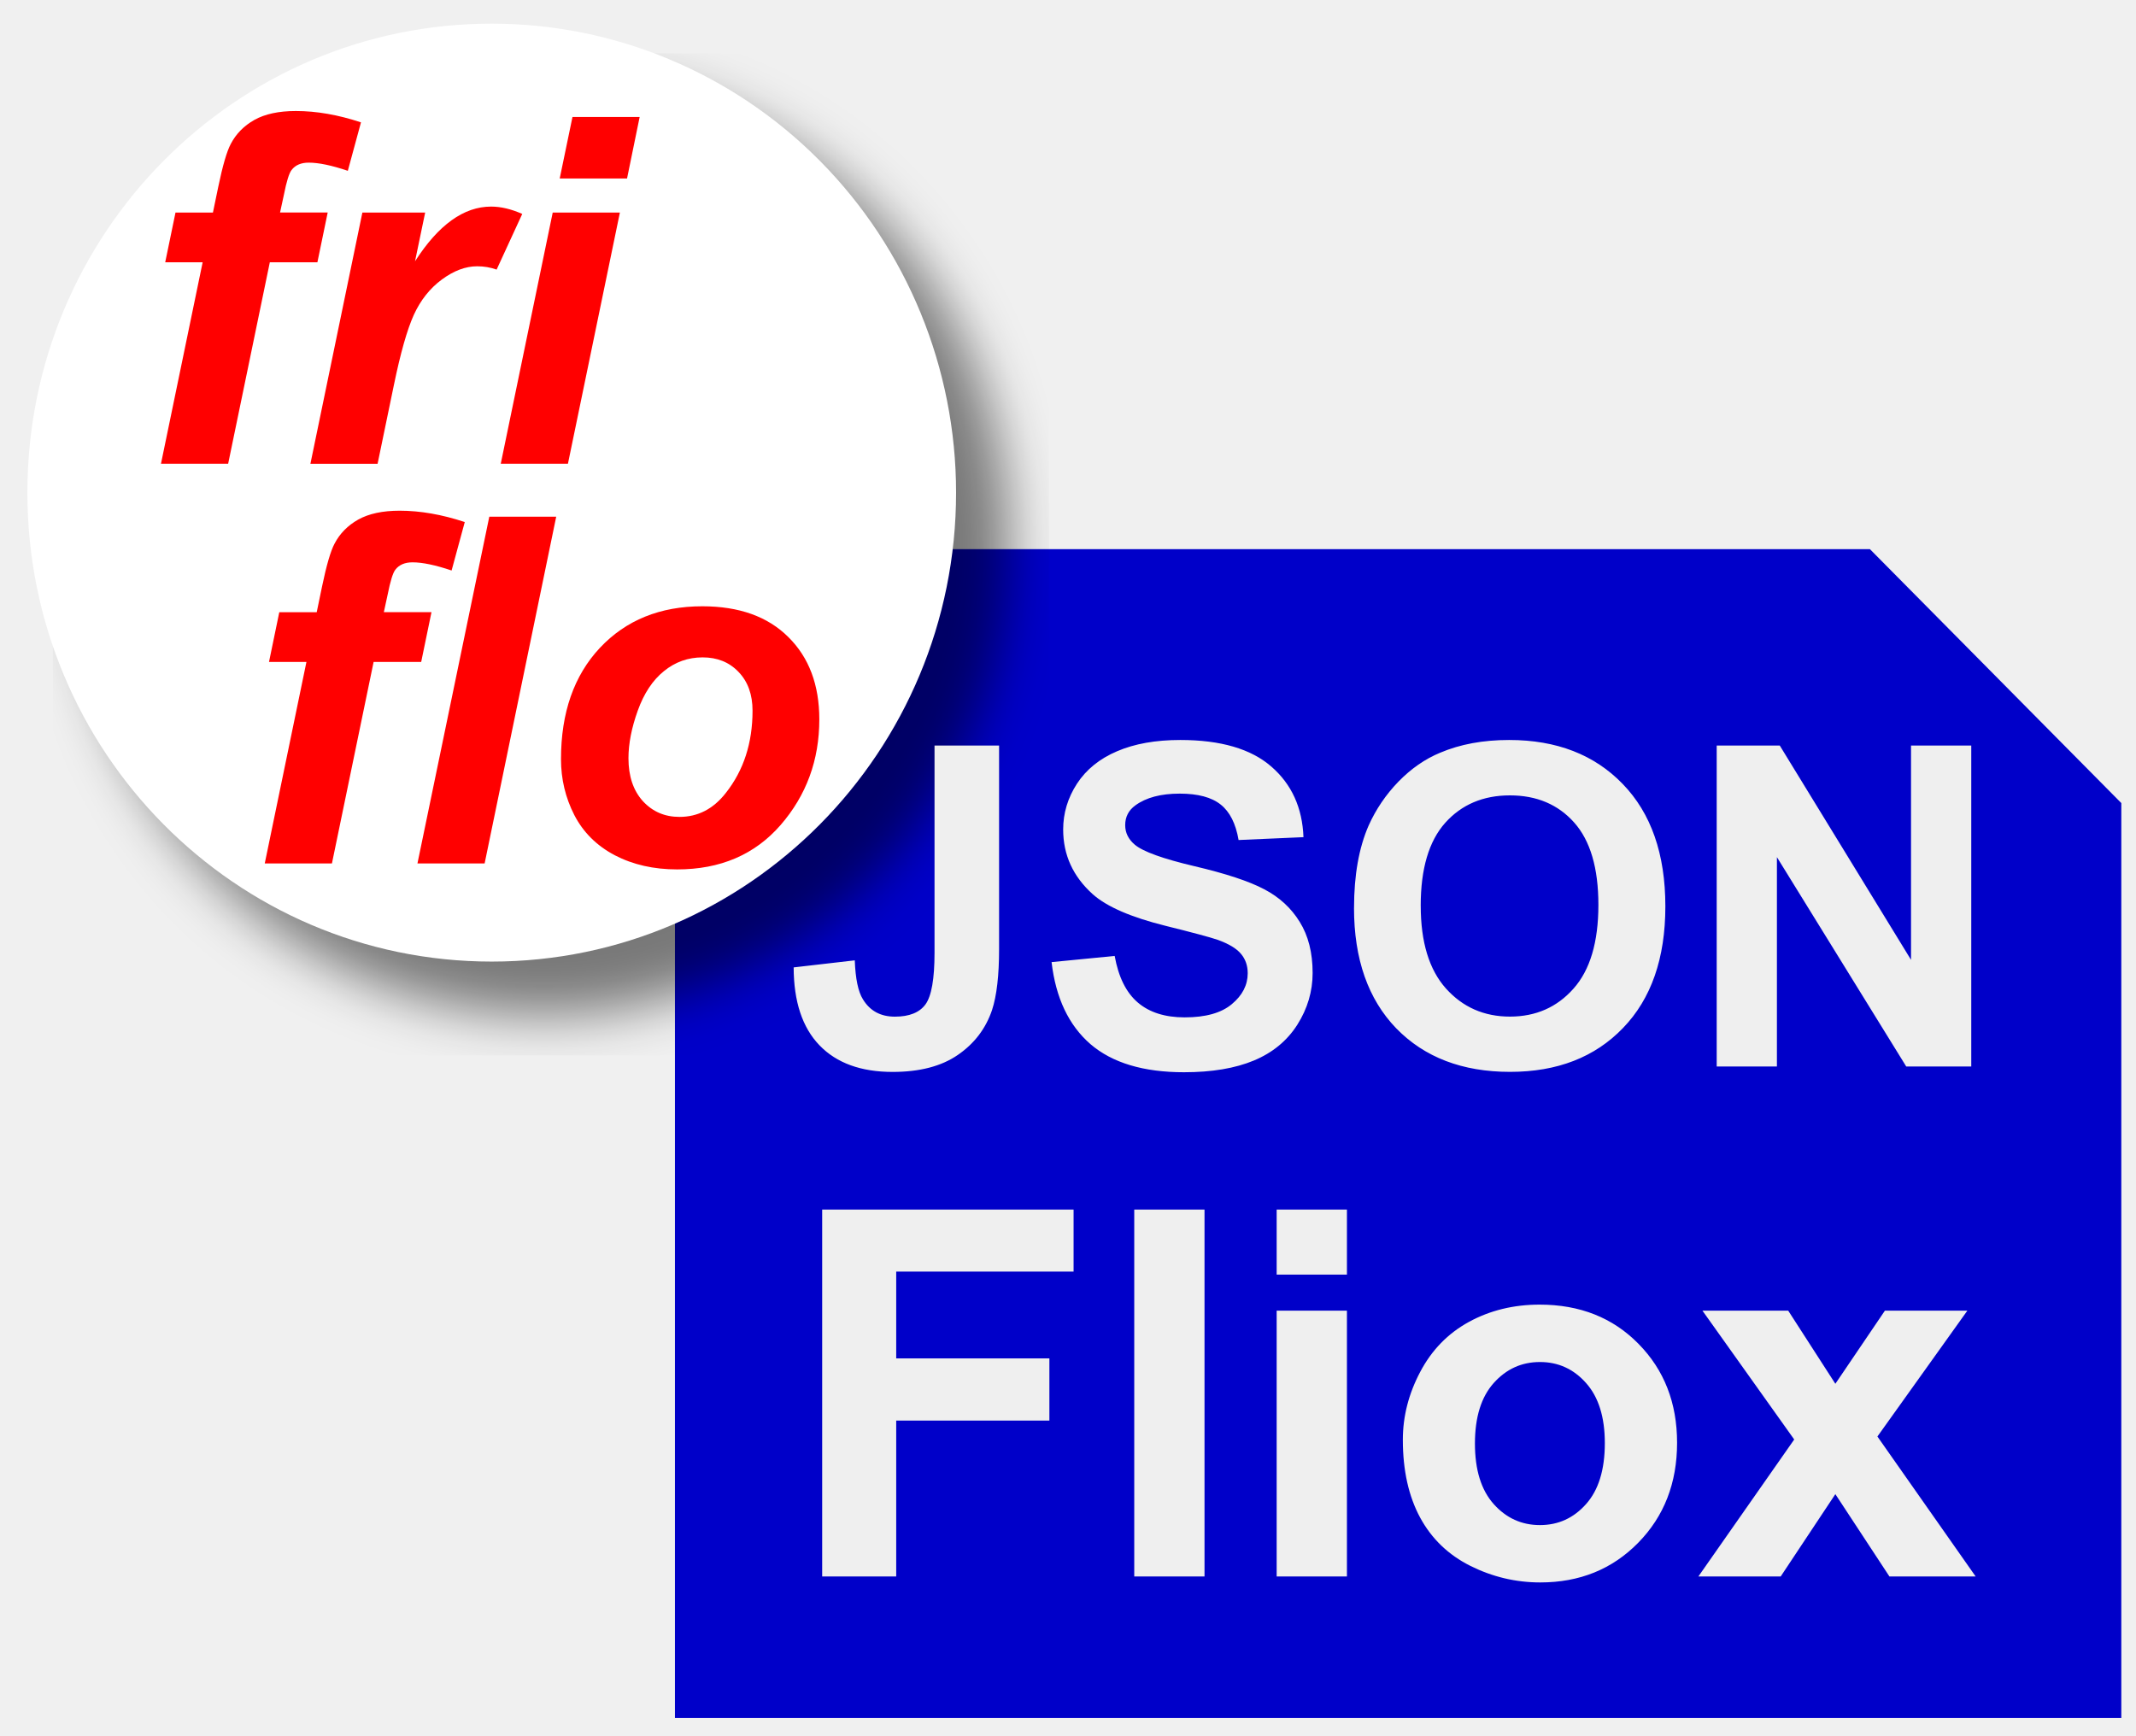
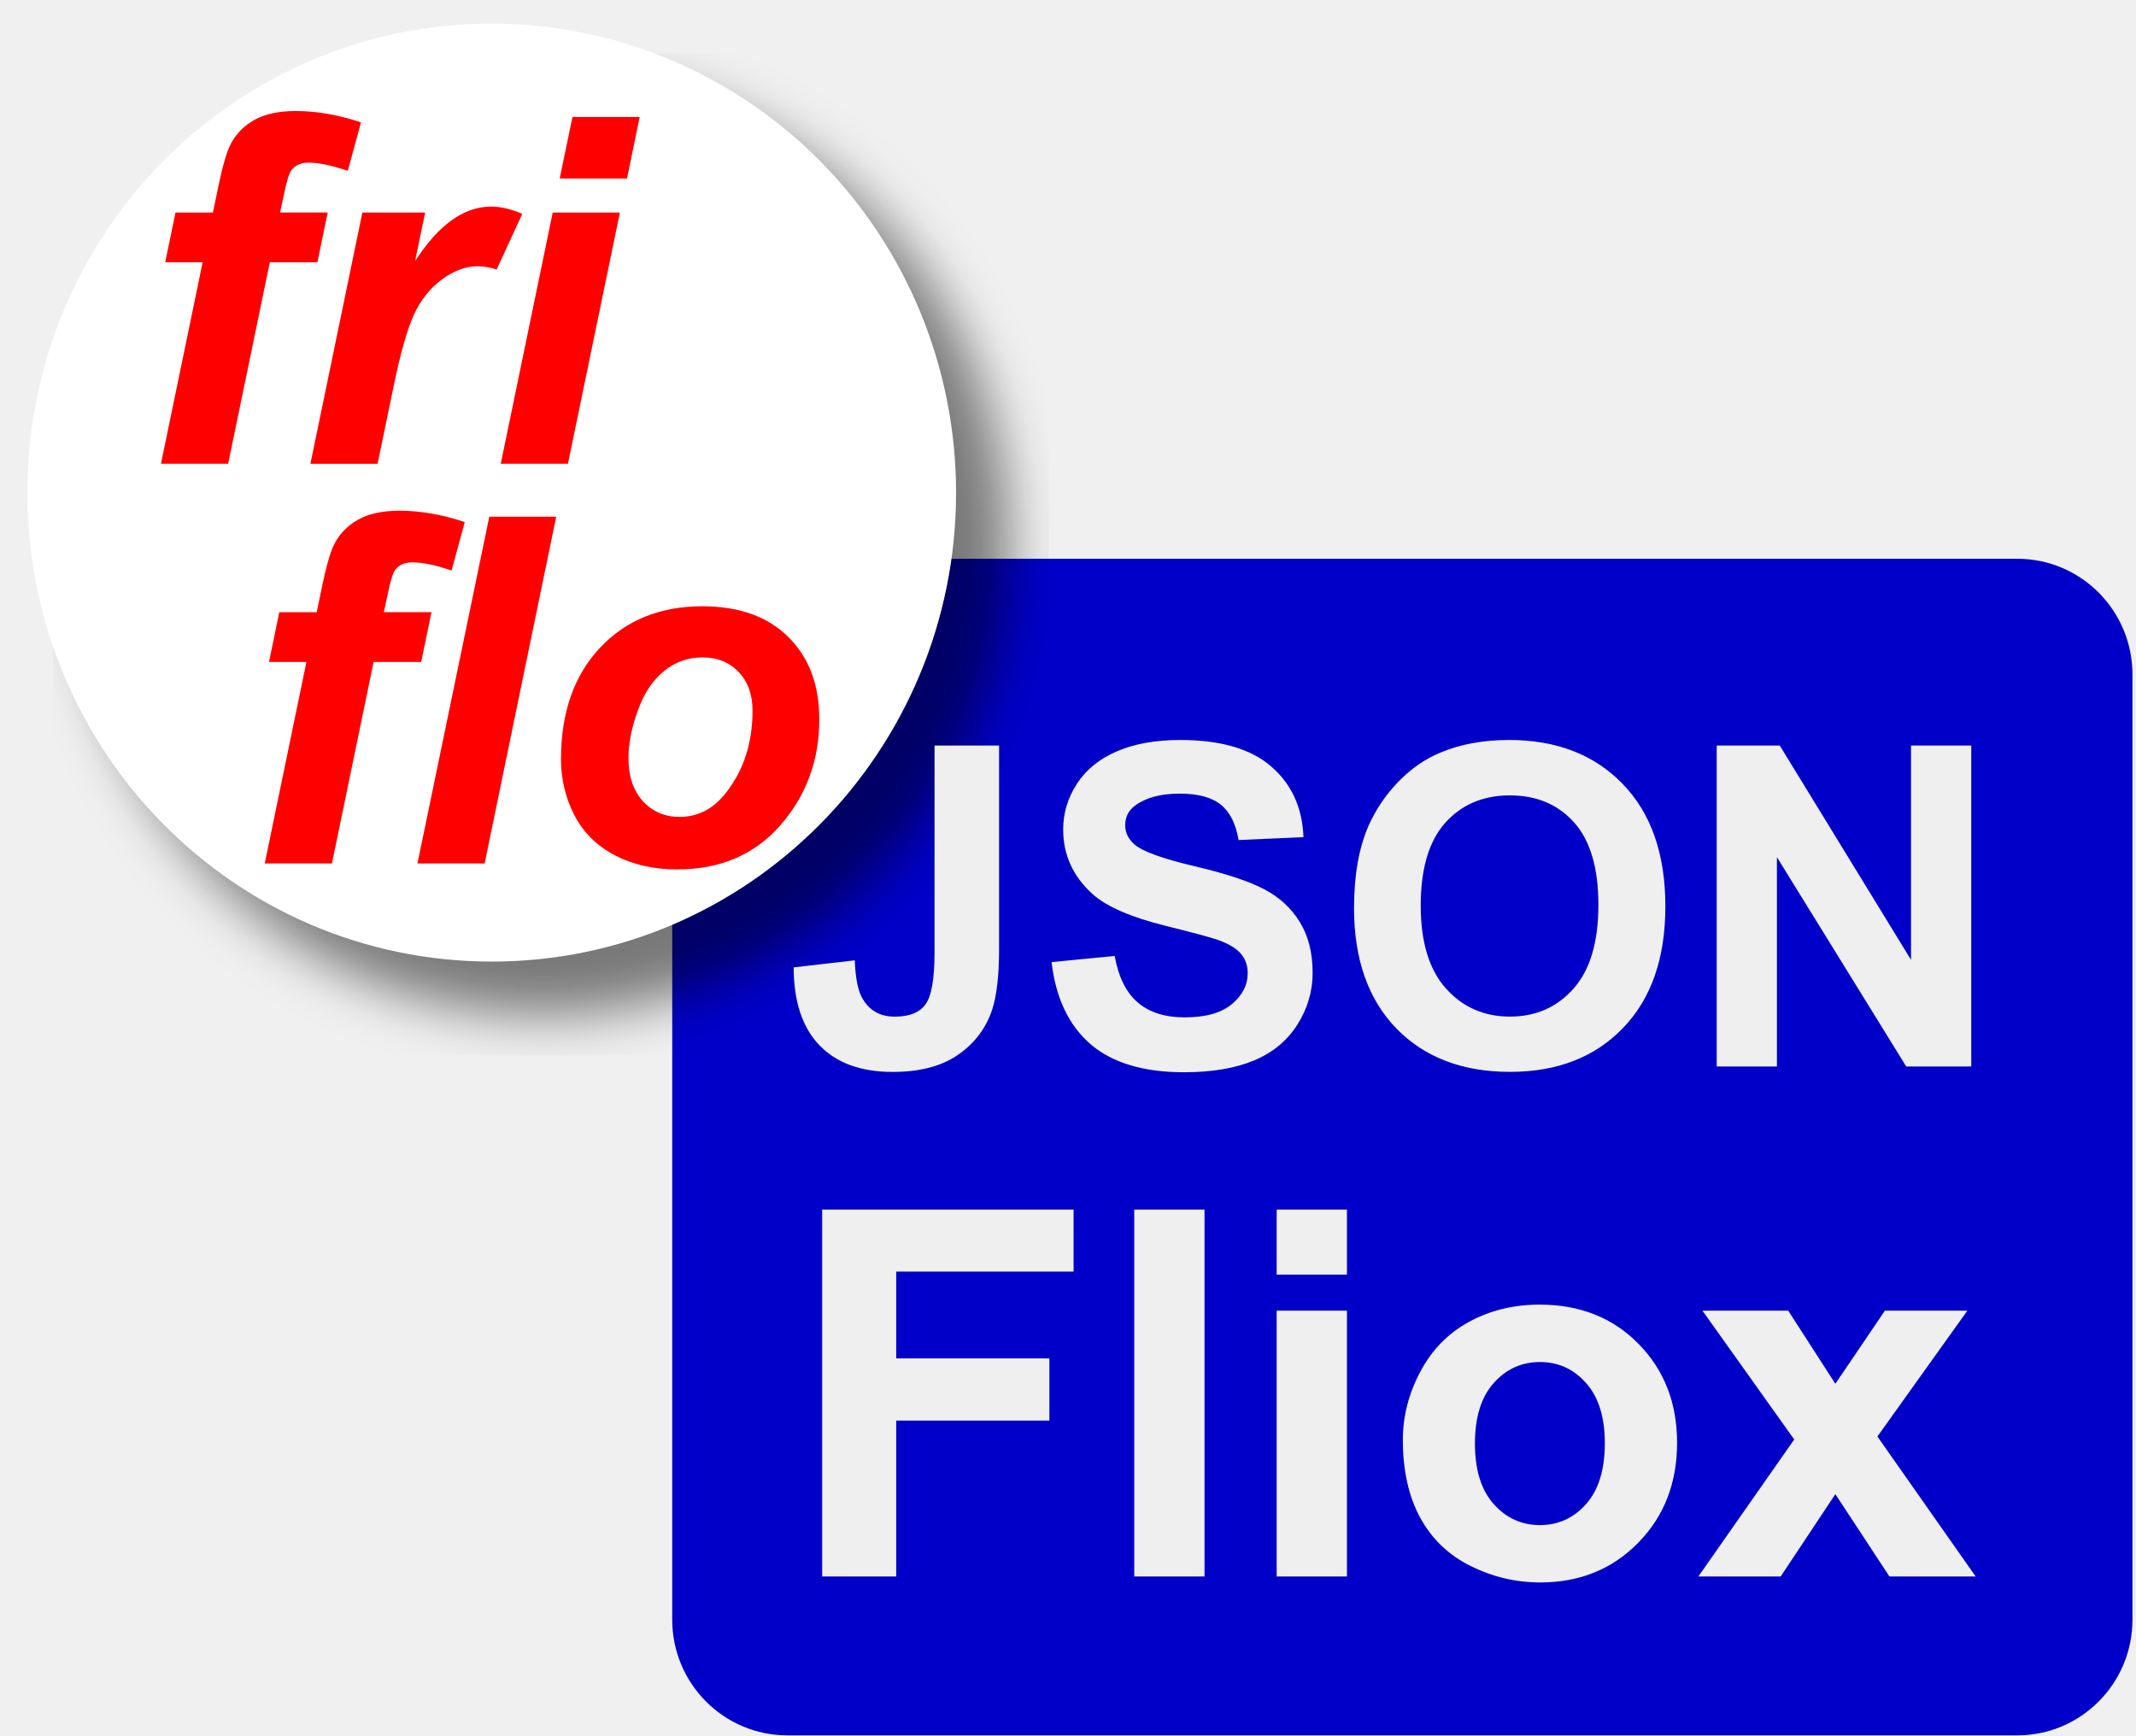
<svg xmlns="http://www.w3.org/2000/svg" version="1.1" viewBox="0 0 80 65" stroke-miterlimit="10" id="svg8378" width="80" height="65" style="fill:none;stroke:none;stroke-linecap:square;stroke-miterlimit:10">
  <defs id="defs8427">
    <defs id="defs8399">
      <filter filterUnits="userSpaceOnUse" id="shadowFilter-p.1">
        <feGaussianBlur id="feGaussianBlur8402" result="blur" stdDeviation="4.5" in="SourceAlpha" />
        <feComponentTransfer id="feComponentTransfer8404" in="blur" style="color-interpolation-filters:sRGB">
          <feFuncR id="feFuncR8406" intercept="0.0" slope="0" type="linear" />
          <feFuncG id="feFuncG8408" intercept="0.0" slope="0" type="linear" />
          <feFuncB id="feFuncB8410" intercept="0.0" slope="0" type="linear" />
          <feFuncA id="feFuncA8412" intercept="0" slope="0.24" type="linear" />
        </feComponentTransfer>
      </filter>
    </defs>
    <filter style="color-interpolation-filters:sRGB" id="filter12944">
      <feFlood flood-opacity="0.498" flood-color="rgb(0,0,0)" result="flood" id="feFlood12946" />
      <feComposite in="flood" in2="SourceGraphic" operator="in" result="composite1" id="feComposite12948" />
      <feGaussianBlur in="composite1" stdDeviation="3" result="blur" id="feGaussianBlur12950" />
      <feOffset dx="6" dy="6" result="offset" id="feOffset12952" />
      <feComposite in="SourceGraphic" in2="offset" operator="over" result="composite2" id="feComposite12954" />
    </filter>
  </defs>
  <clipPath id="p.0">
    <path d="m 0,0 960,0 0,540 -960,0 0,-540 z" id="path8381" style="clip-rule:nonzero" />
  </clipPath>
+   <rect style="opacity:1;fill:#0000c9;fill-opacity:1;fill-rule:nonzero;stroke:none;stroke-width:23.4;stroke-linecap:square;stroke-miterlimit:4;stroke-dasharray:none;stroke-dashoffset:0;stroke-opacity:1" id="rect8095" width="54.69" height="44.071" x="25.177" y="20.929" rx="4.314" ry="4.334" />
  <path style="fill:#000000;fill-opacity:0;fill-rule:evenodd" id="path8385" d="m 0,-475 960,0 0,540 -960,0 z" />
-   <path style="fill:#0000c9;fill-rule:evenodd" id="path8387" d="m 25.279,20.57 44.756,0 9.415,9.51 0,34.269 -54.171,0 z" />
  <path style="fill:#000000;fill-opacity:0;fill-rule:evenodd" id="path8389" d="m 23.375,20.57 56.997,0 0,40.788 -56.997,0 z" />
  <g id="p.1" style="filter:url(#filter12944)" transform="matrix(0.3286712,0,0,0.3319742,-42.30173,-21.78719)">
    <path style="fill:#ffffff;fill-rule:evenodd" id="path8415" d="m 131.827,121.21 0,0 c 0,-29.223 23.69,-52.913 52.913,-52.913 l 0,0 c 14.034,0 27.492,5.575 37.415,15.498 9.923,9.923 15.498,23.382 15.498,37.415 l 0,0 c 0,29.223 -23.69,52.913 -52.913,52.913 l 0,0 c -29.223,0 -52.913,-23.69 -52.913,-52.913 z" />
  </g>
  <path style="fill:#000000;fill-opacity:0;fill-rule:evenodd" id="path8417" d="m 2.104,-3.04 49.233,0 0,20.263 -49.233,0 z" />
  <path style="fill:#ff0000;fill-rule:nonzero" id="path8419" d="m 12.273,7.961 -0.385,1.862 -1.782,0 -1.561,7.547 -2.516,0 1.561,-7.547 -1.402,0 0.385,-1.862 1.402,0 0.2,-0.965 q 0.247,-1.188 0.467,-1.603 0.298,-0.571 0.888,-0.903 0.596,-0.332 1.551,-0.332 1.155,0 2.439,0.425 l -0.493,1.815 q -0.904,-0.306 -1.464,-0.306 -0.431,0 -0.642,0.275 -0.139,0.176 -0.288,0.928 l -0.144,0.664 1.782,0 z m 1.299,0 2.352,0 -0.38,1.826 q 1.315,-2.049 2.85,-2.049 0.544,0 1.166,0.275 l -0.96,2.085 q -0.344,-0.124 -0.729,-0.124 -0.652,0 -1.325,0.498 -0.668,0.493 -1.048,1.323 -0.375,0.83 -0.745,2.625 l -0.611,2.951 -2.516,0 1.946,-9.409 z m 7.869,-3.579 2.516,0 -0.472,2.303 -2.522,0 0.478,-2.303 z m -0.74,3.579 2.516,0 -1.946,9.409 -2.516,0 1.946,-9.409 z" />
  <path style="fill:#000000;fill-opacity:0;fill-rule:evenodd" id="path8421" d="m 5.991,11.931 49.233,0 0,20.263 -49.233,0 z" />
  <path style="fill:#ff0000;fill-rule:nonzero" id="path8423" d="m 16.16,22.932 -0.385,1.862 -1.782,0 -1.561,7.547 -2.516,0 1.561,-7.547 -1.402,0 0.385,-1.862 1.402,0 0.2,-0.965 q 0.247,-1.188 0.467,-1.603 0.298,-0.571 0.888,-0.903 0.596,-0.332 1.551,-0.332 1.155,0 2.439,0.425 l -0.493,1.815 q -0.904,-0.306 -1.464,-0.306 -0.431,0 -0.642,0.275 -0.139,0.176 -0.288,0.928 l -0.144,0.664 1.782,0 z m -0.525,9.409 2.691,-12.988 2.506,0 -2.681,12.988 -2.516,0 z m 5.376,-3.906 q 0,-2.614 1.458,-4.17 1.464,-1.556 3.836,-1.556 2.064,0 3.22,1.152 1.161,1.146 1.161,3.086 0,2.282 -1.448,3.953 -1.448,1.665 -3.877,1.665 -1.315,0 -2.332,-0.529 -1.017,-0.534 -1.52,-1.509 -0.498,-0.975 -0.498,-2.09 z m 7.174,-1.815 q 0,-0.908 -0.524,-1.452 -0.519,-0.545 -1.345,-0.545 -0.817,0 -1.448,0.514 -0.632,0.508 -0.981,1.478 -0.349,0.97 -0.349,1.784 0,1.011 0.539,1.608 0.544,0.591 1.371,0.591 1.037,0 1.736,-0.897 1.001,-1.266 1.001,-3.081 z" />
  <path style="fill:#efefef;fill-rule:nonzero" id="path35" d="m 35,27.926 2.419,0 0,7.611 q 0,1.491 -0.264,2.295 -0.354,1.046 -1.282,1.682 -0.922,0.636 -2.441,0.636 -1.778,0 -2.739,-0.996 -0.962,-0.996 -0.968,-2.919 l 2.289,-0.264 q 0.039,1.035 0.304,1.457 0.394,0.652 1.198,0.652 0.81,0 1.147,-0.461 0.338,-0.467 0.338,-1.929 l 0,-7.763 z m 4.386,8.111 2.362,-0.231 q 0.214,1.187 0.866,1.744 0.652,0.557 1.755,0.557 1.176,0 1.766,-0.495 0.596,-0.495 0.596,-1.159 0,-0.427 -0.253,-0.726 -0.247,-0.298 -0.866,-0.523 -0.427,-0.146 -1.946,-0.523 -1.952,-0.484 -2.739,-1.187 -1.108,-0.996 -1.108,-2.424 0,-0.917 0.517,-1.716 0.523,-0.799 1.502,-1.215 0.984,-0.422 2.368,-0.422 2.267,0 3.409,0.996 1.142,0.99 1.204,2.644 l -2.43,0.107 q -0.158,-0.922 -0.669,-1.327 -0.512,-0.411 -1.536,-0.411 -1.058,0 -1.659,0.439 -0.383,0.276 -0.383,0.743 0,0.427 0.36,0.731 0.461,0.388 2.228,0.804 1.772,0.416 2.621,0.866 0.849,0.444 1.327,1.221 0.484,0.776 0.484,1.913 0,1.035 -0.574,1.941 -0.574,0.9 -1.626,1.339 -1.052,0.439 -2.616,0.439 -2.278,0 -3.504,-1.052 -1.221,-1.058 -1.457,-3.071 z m 11.327,-2.031 q 0,-1.834 0.546,-3.083 0.411,-0.917 1.119,-1.648 0.714,-0.731 1.558,-1.08 1.125,-0.478 2.587,-0.478 2.661,0 4.253,1.648 1.597,1.648 1.597,4.584 0,2.914 -1.586,4.556 -1.581,1.643 -4.23,1.643 -2.678,0 -4.264,-1.631 -1.581,-1.637 -1.581,-4.511 z m 2.498,-0.079 q 0,2.042 0.945,3.099 0.945,1.052 2.396,1.052 1.451,0 2.379,-1.046 0.934,-1.046 0.934,-3.139 0,-2.064 -0.906,-3.083 -0.906,-1.018 -2.408,-1.018 -1.502,0 -2.424,1.029 -0.917,1.029 -0.917,3.105 z m 11.085,6.019 0,-12.021 2.362,0 4.916,8.027 0,-8.027 2.256,0 0,12.021 -2.436,0 -4.843,-7.841 0,7.841 -2.256,0 z" />
  <path style="fill:#efefef;fill-rule:nonzero" id="path37" d="m 30.793,59.048 0,-13.742 9.416,0 0,2.323 -6.643,0 0,3.251 5.737,0 0,2.329 -5.737,0 0,5.839 -2.773,0 z m 11.688,0 0,-13.742 2.632,0 0,13.742 -2.632,0 z m 5.334,-11.306 0,-2.436 2.632,0 0,2.436 -2.632,0 z m 0,11.306 0,-9.956 2.632,0 0,9.956 -2.632,0 z m 4.726,-5.119 q 0,-1.311 0.647,-2.537 0.647,-1.232 1.828,-1.879 1.187,-0.647 2.649,-0.647 2.261,0 3.701,1.468 1.446,1.468 1.446,3.707 0,2.261 -1.457,3.746 -1.457,1.485 -3.667,1.485 -1.373,0 -2.616,-0.619 -1.238,-0.619 -1.884,-1.811 -0.647,-1.198 -0.647,-2.914 z m 2.7,0.141 q 0,1.479 0.703,2.267 0.703,0.787 1.732,0.787 1.029,0 1.727,-0.787 0.703,-0.787 0.703,-2.284 0,-1.462 -0.703,-2.25 -0.698,-0.787 -1.727,-0.787 -1.029,0 -1.732,0.787 -0.703,0.787 -0.703,2.267 z m 8.369,4.978 3.589,-5.13 -3.437,-4.826 3.212,0 1.766,2.739 1.856,-2.739 3.088,0 -3.369,4.714 3.679,5.242 -3.229,0 -2.025,-3.083 -2.047,3.083 -3.083,0 z" />
</svg>
